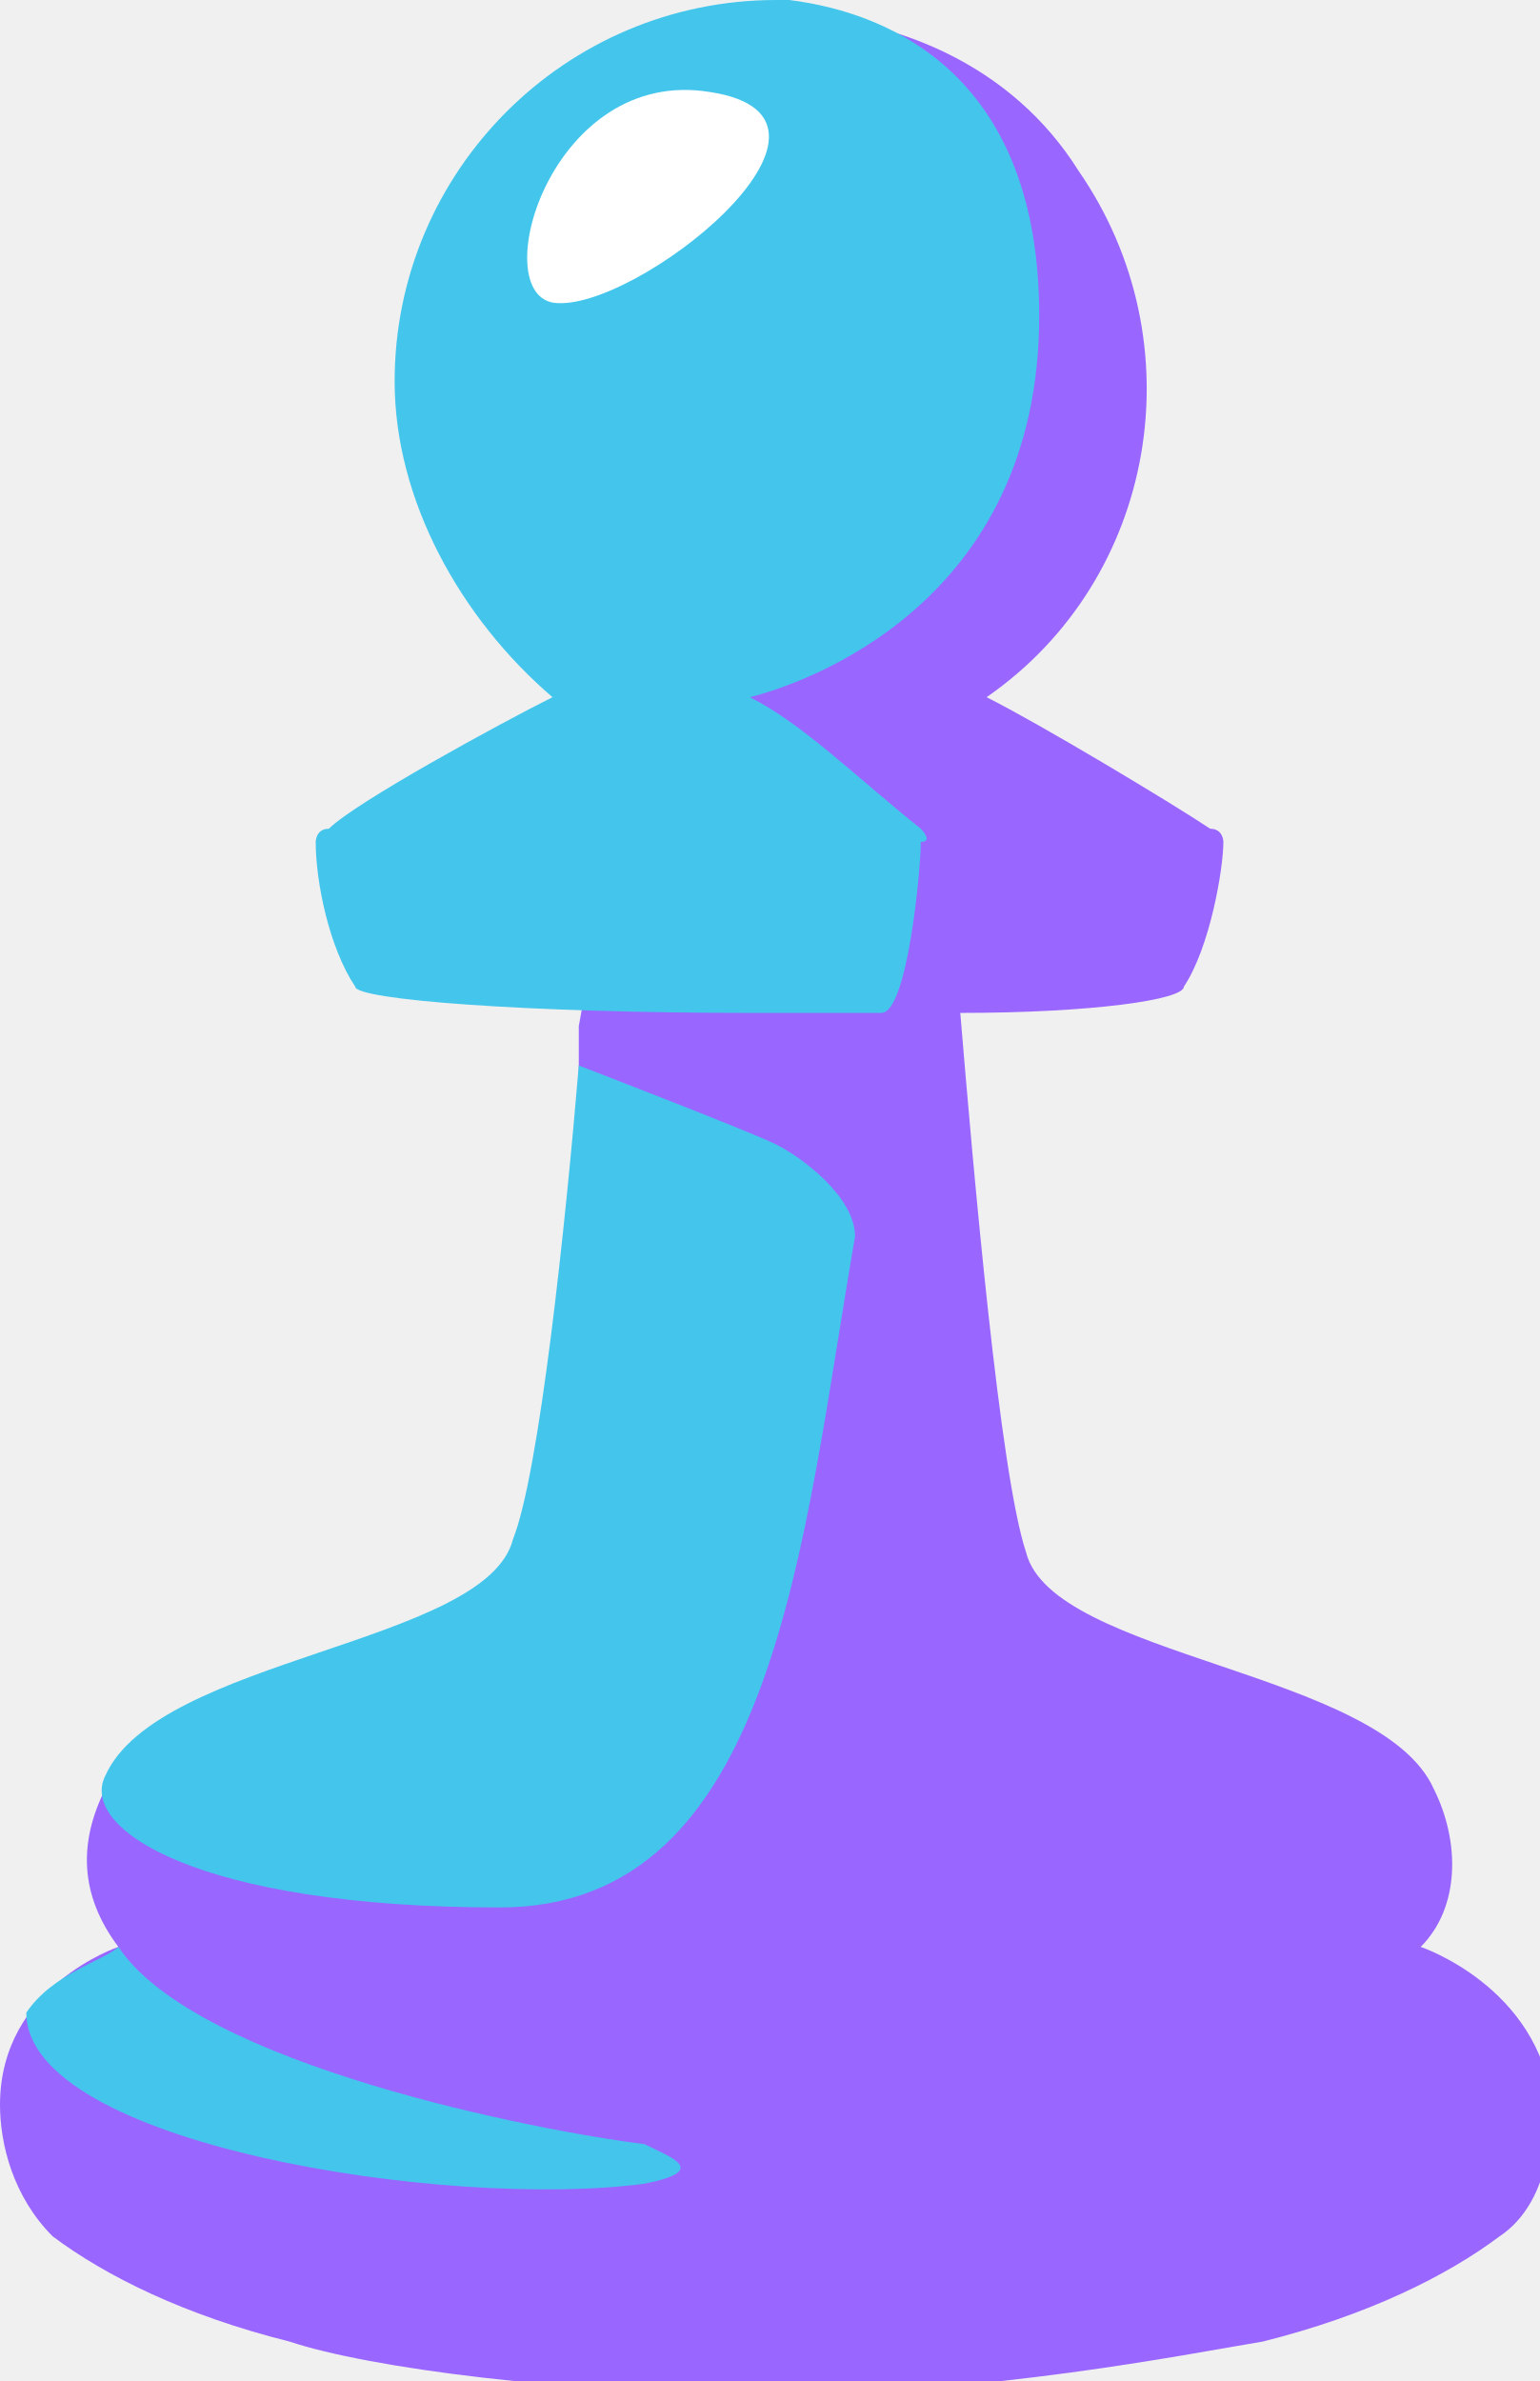
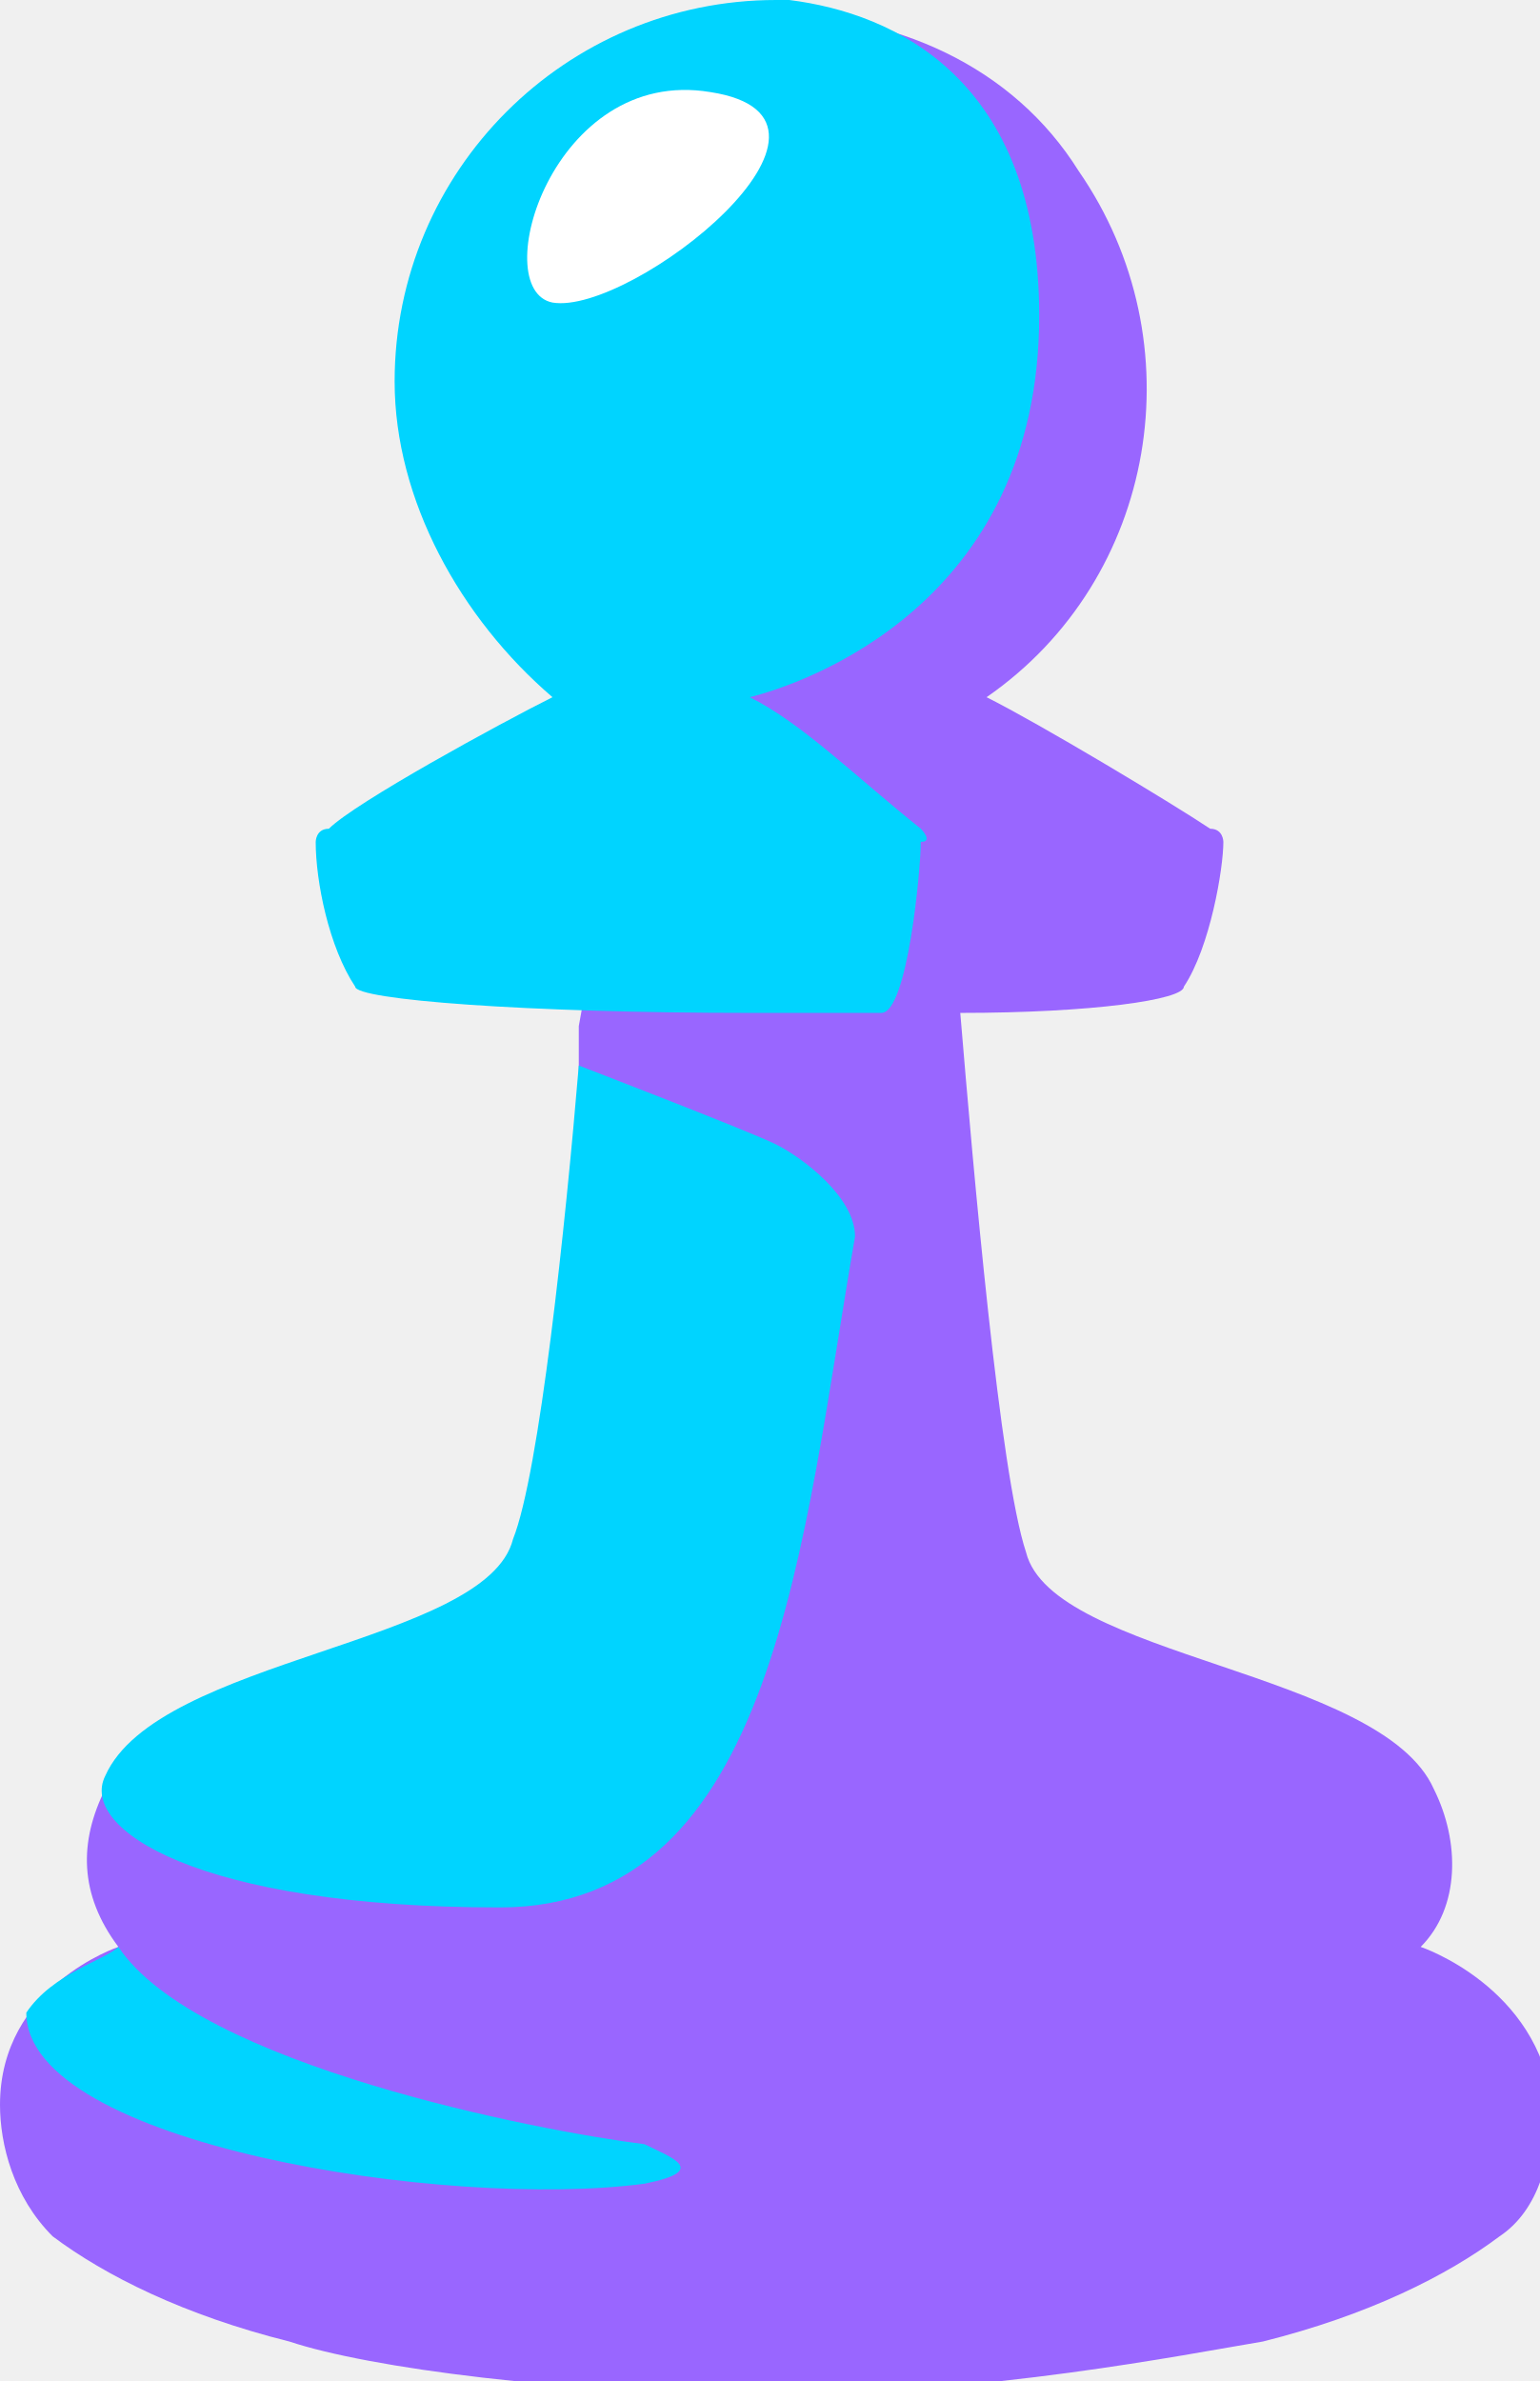
<svg xmlns="http://www.w3.org/2000/svg" version="1.1" id="Layer_1" x="0px" y="0px" viewBox="0 0 11.7 18.1" style="enable-background:new 0 0 11.7 18.1;" xml:space="preserve">
  <style type="text/css">
	.st0{fill:#96f;}
- 	.st1{fill:#44C6EC;}
+ 	.st1{fill:#00d4ff;}
	.st2{fill:#FFFFFF;}
</style>
  <g transform="translate(-98.2 -43)">
    <path class="st0" d="M109,57.8c0.3-0.3,0.3-0.8,0.1-1.2c-0.4-0.9-2.9-1-3.1-1.8c-0.2-0.6-0.4-2.9-0.5-4.1c1,0,1.7-0.1,1.7-0.2   c0.2-0.3,0.3-0.9,0.3-1.1c0,0,0-0.1-0.1-0.1c-0.3-0.2-1.3-0.8-1.7-1c1.3-0.9,1.6-2.7,0.7-4c-0.5-0.8-1.4-1.2-2.4-1.2l-1.4,7.7   c0,0.1,0,0.3,0,0.4c0,0,0.9,0.8,0.9,1.2c-0.1,1.6-0.6,3.6-0.7,4c-0.2,0.8-3.8,0.2-3.8,0.2c-0.2,0.4-0.2,0.8,0.1,1.2   c0,0-0.9,0.3-0.9,1.2c0,0.3,0.1,0.7,0.4,1c0.4,0.3,1,0.6,1.8,0.8c0.6,0.2,2.1,0.4,3.7,0.4c1.6,0,3.1-0.3,3.7-0.4   c0.8-0.2,1.4-0.5,1.8-0.8c0.3-0.2,0.4-0.6,0.4-1C109.9,58.1,109,57.8,109,57.8z" />
    <path class="st1" d="M104.1,51.7c-0.2-0.1-1.5-0.6-1.5-0.6c-0.1,1.2-0.3,3.1-0.5,3.6c-0.2,0.8-2.7,0.9-3.1,1.8c-0.2,0.4,0.7,1,3,1   c2.1,0,2.3-2.8,2.7-5.1C104.7,52.1,104.3,51.8,104.1,51.7z M105.2,49.3c-0.5-0.4-0.9-0.8-1.3-1c0.4-0.1,2.2-0.7,2.2-2.9   c0-1.8-1.1-2.3-1.9-2.4h-0.1c-1.6,0-2.9,1.3-2.9,2.9c0,0.9,0.5,1.8,1.2,2.4c-0.4,0.2-1.5,0.8-1.7,1c-0.1,0-0.1,0.1-0.1,0.1   c0,0.3,0.1,0.8,0.3,1.1c0,0.1,1.3,0.2,3,0.2h0.3c0.3,0,0.5,0,0.7,0c0.2,0,0.3-1.1,0.3-1.3h0C105.3,49.4,105.2,49.3,105.2,49.3   L105.2,49.3z" />
    <path class="st2" d="M103.6,43.7c1.3,0.2-0.6,1.7-1.2,1.6C101.9,45.2,102.4,43.5,103.6,43.7z" />
    <path class="st1" d="M103.1,59.3c-0.8-0.1-3.4-0.6-4-1.5c-0.1,0.1-0.5,0.2-0.7,0.5c0,1,3.2,1.5,4.7,1.3   C103.6,59.5,103.3,59.4,103.1,59.3L103.1,59.3z" />
  </g>
</svg>
